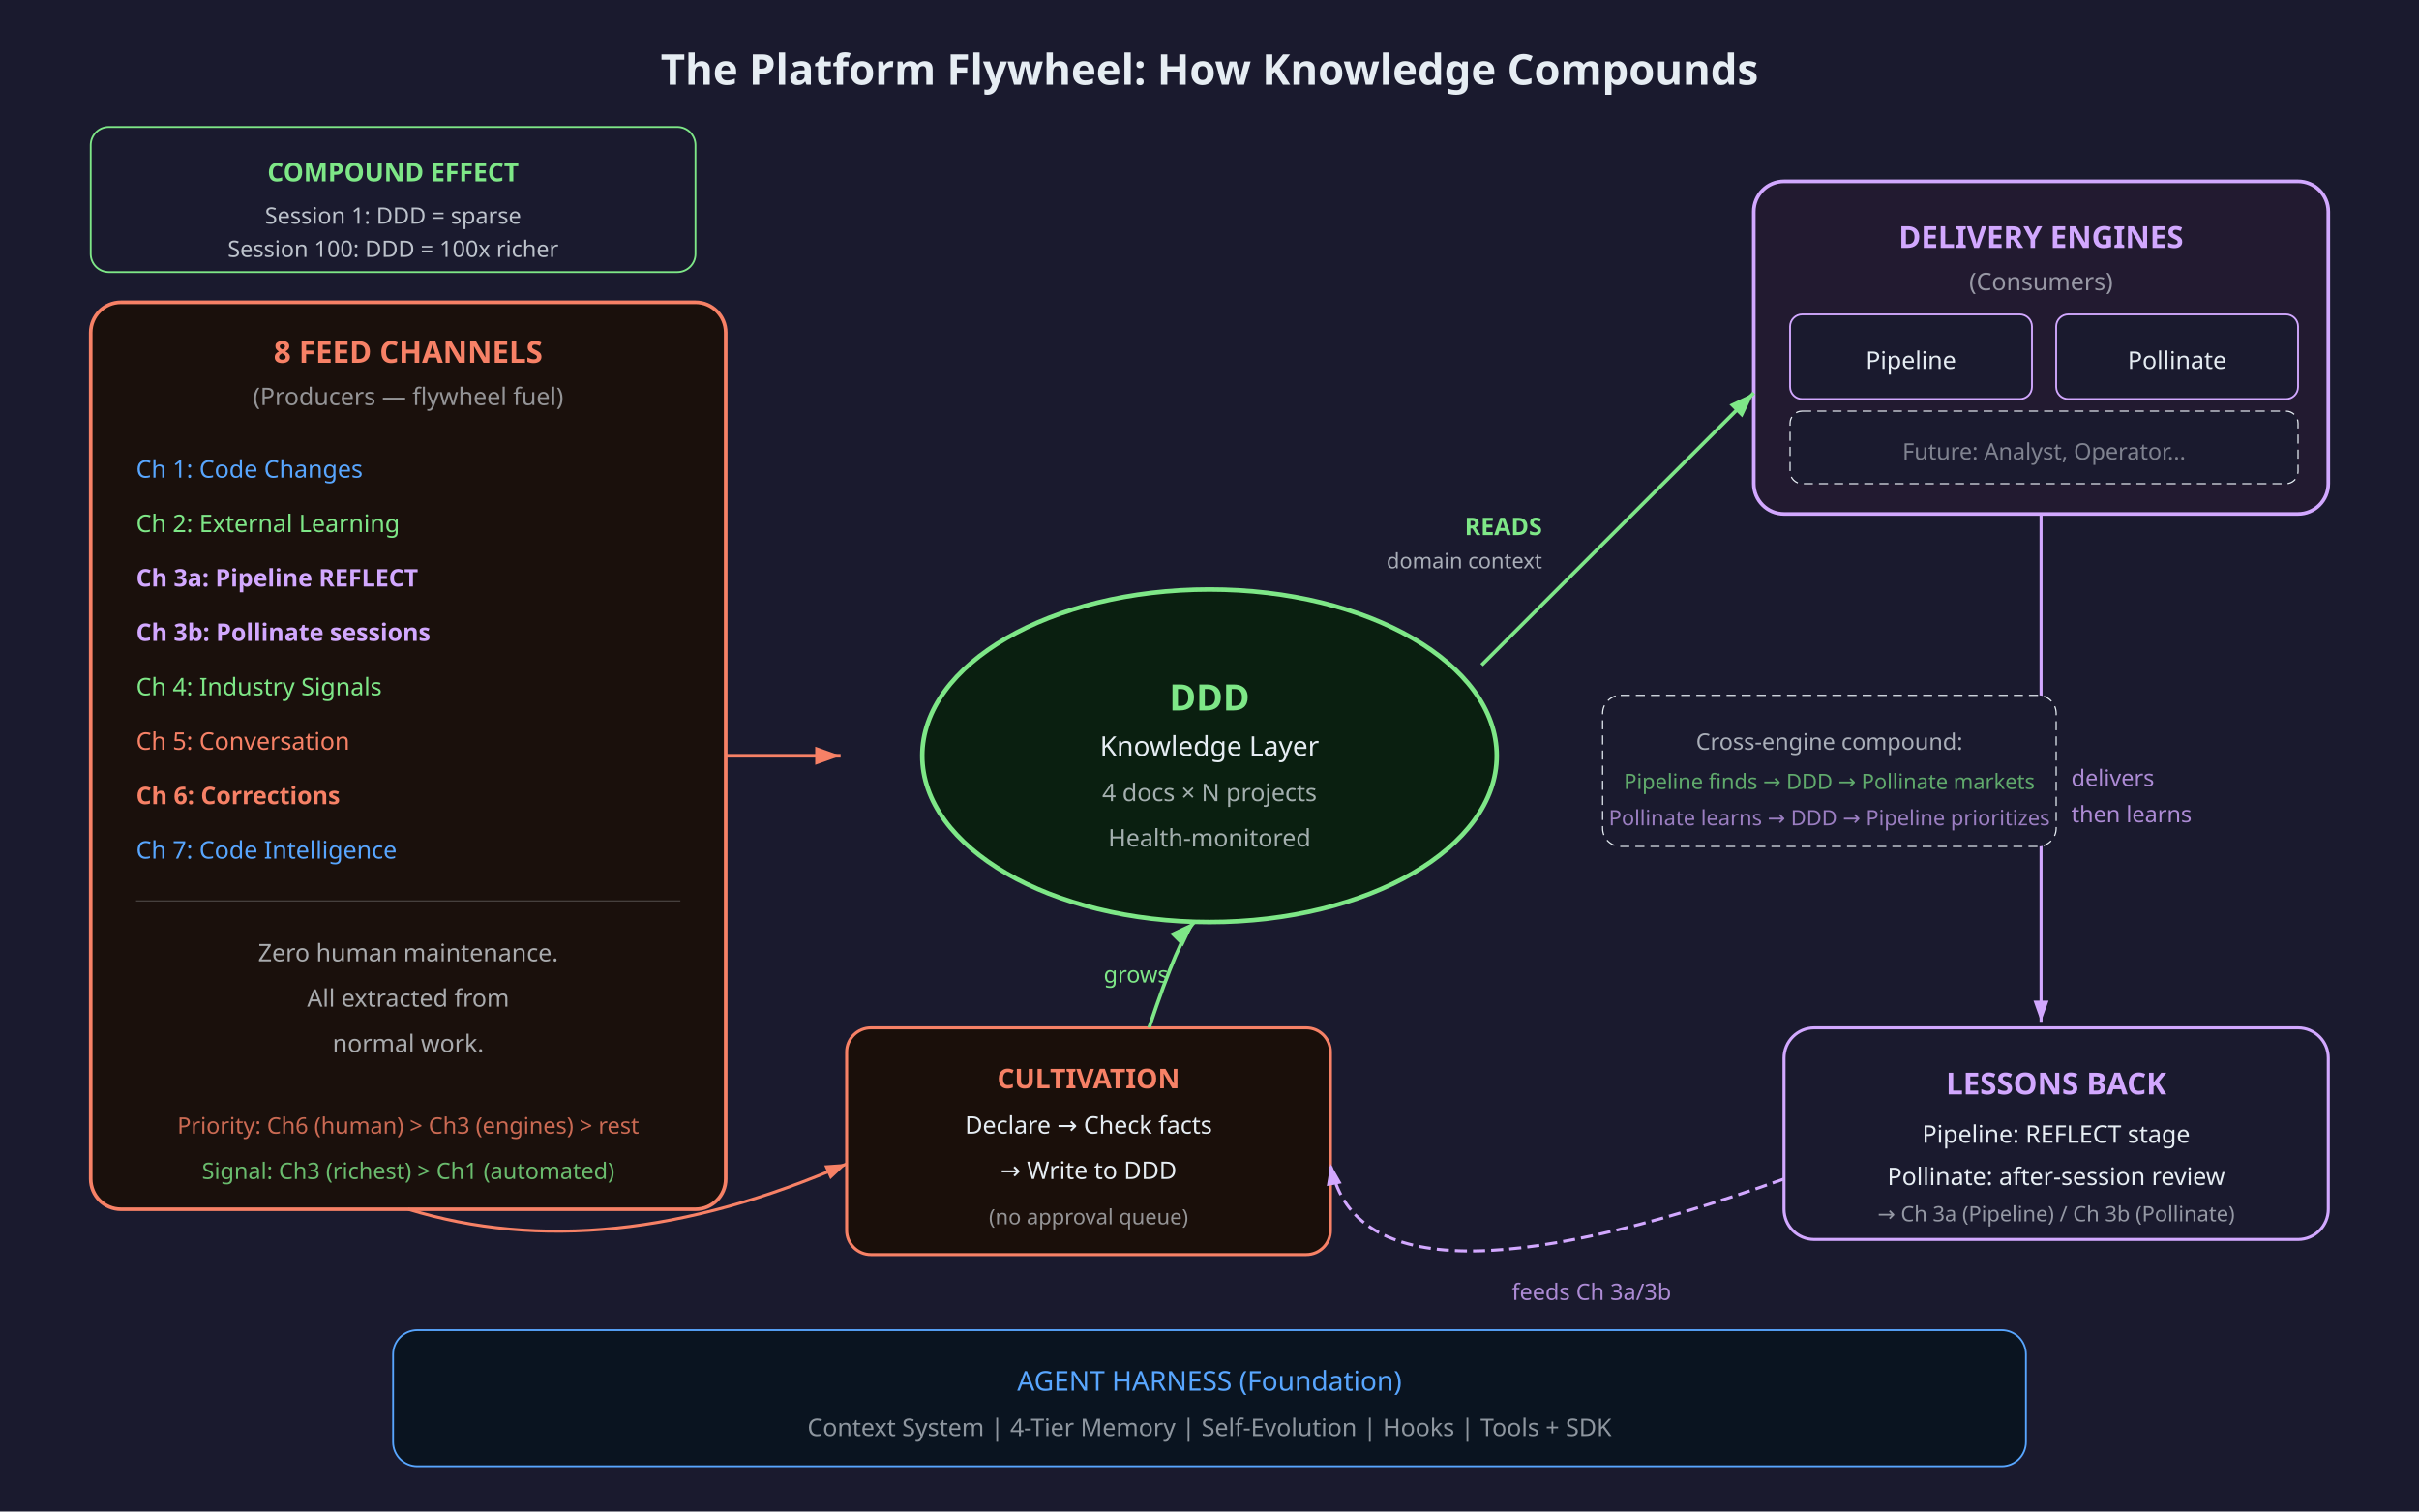
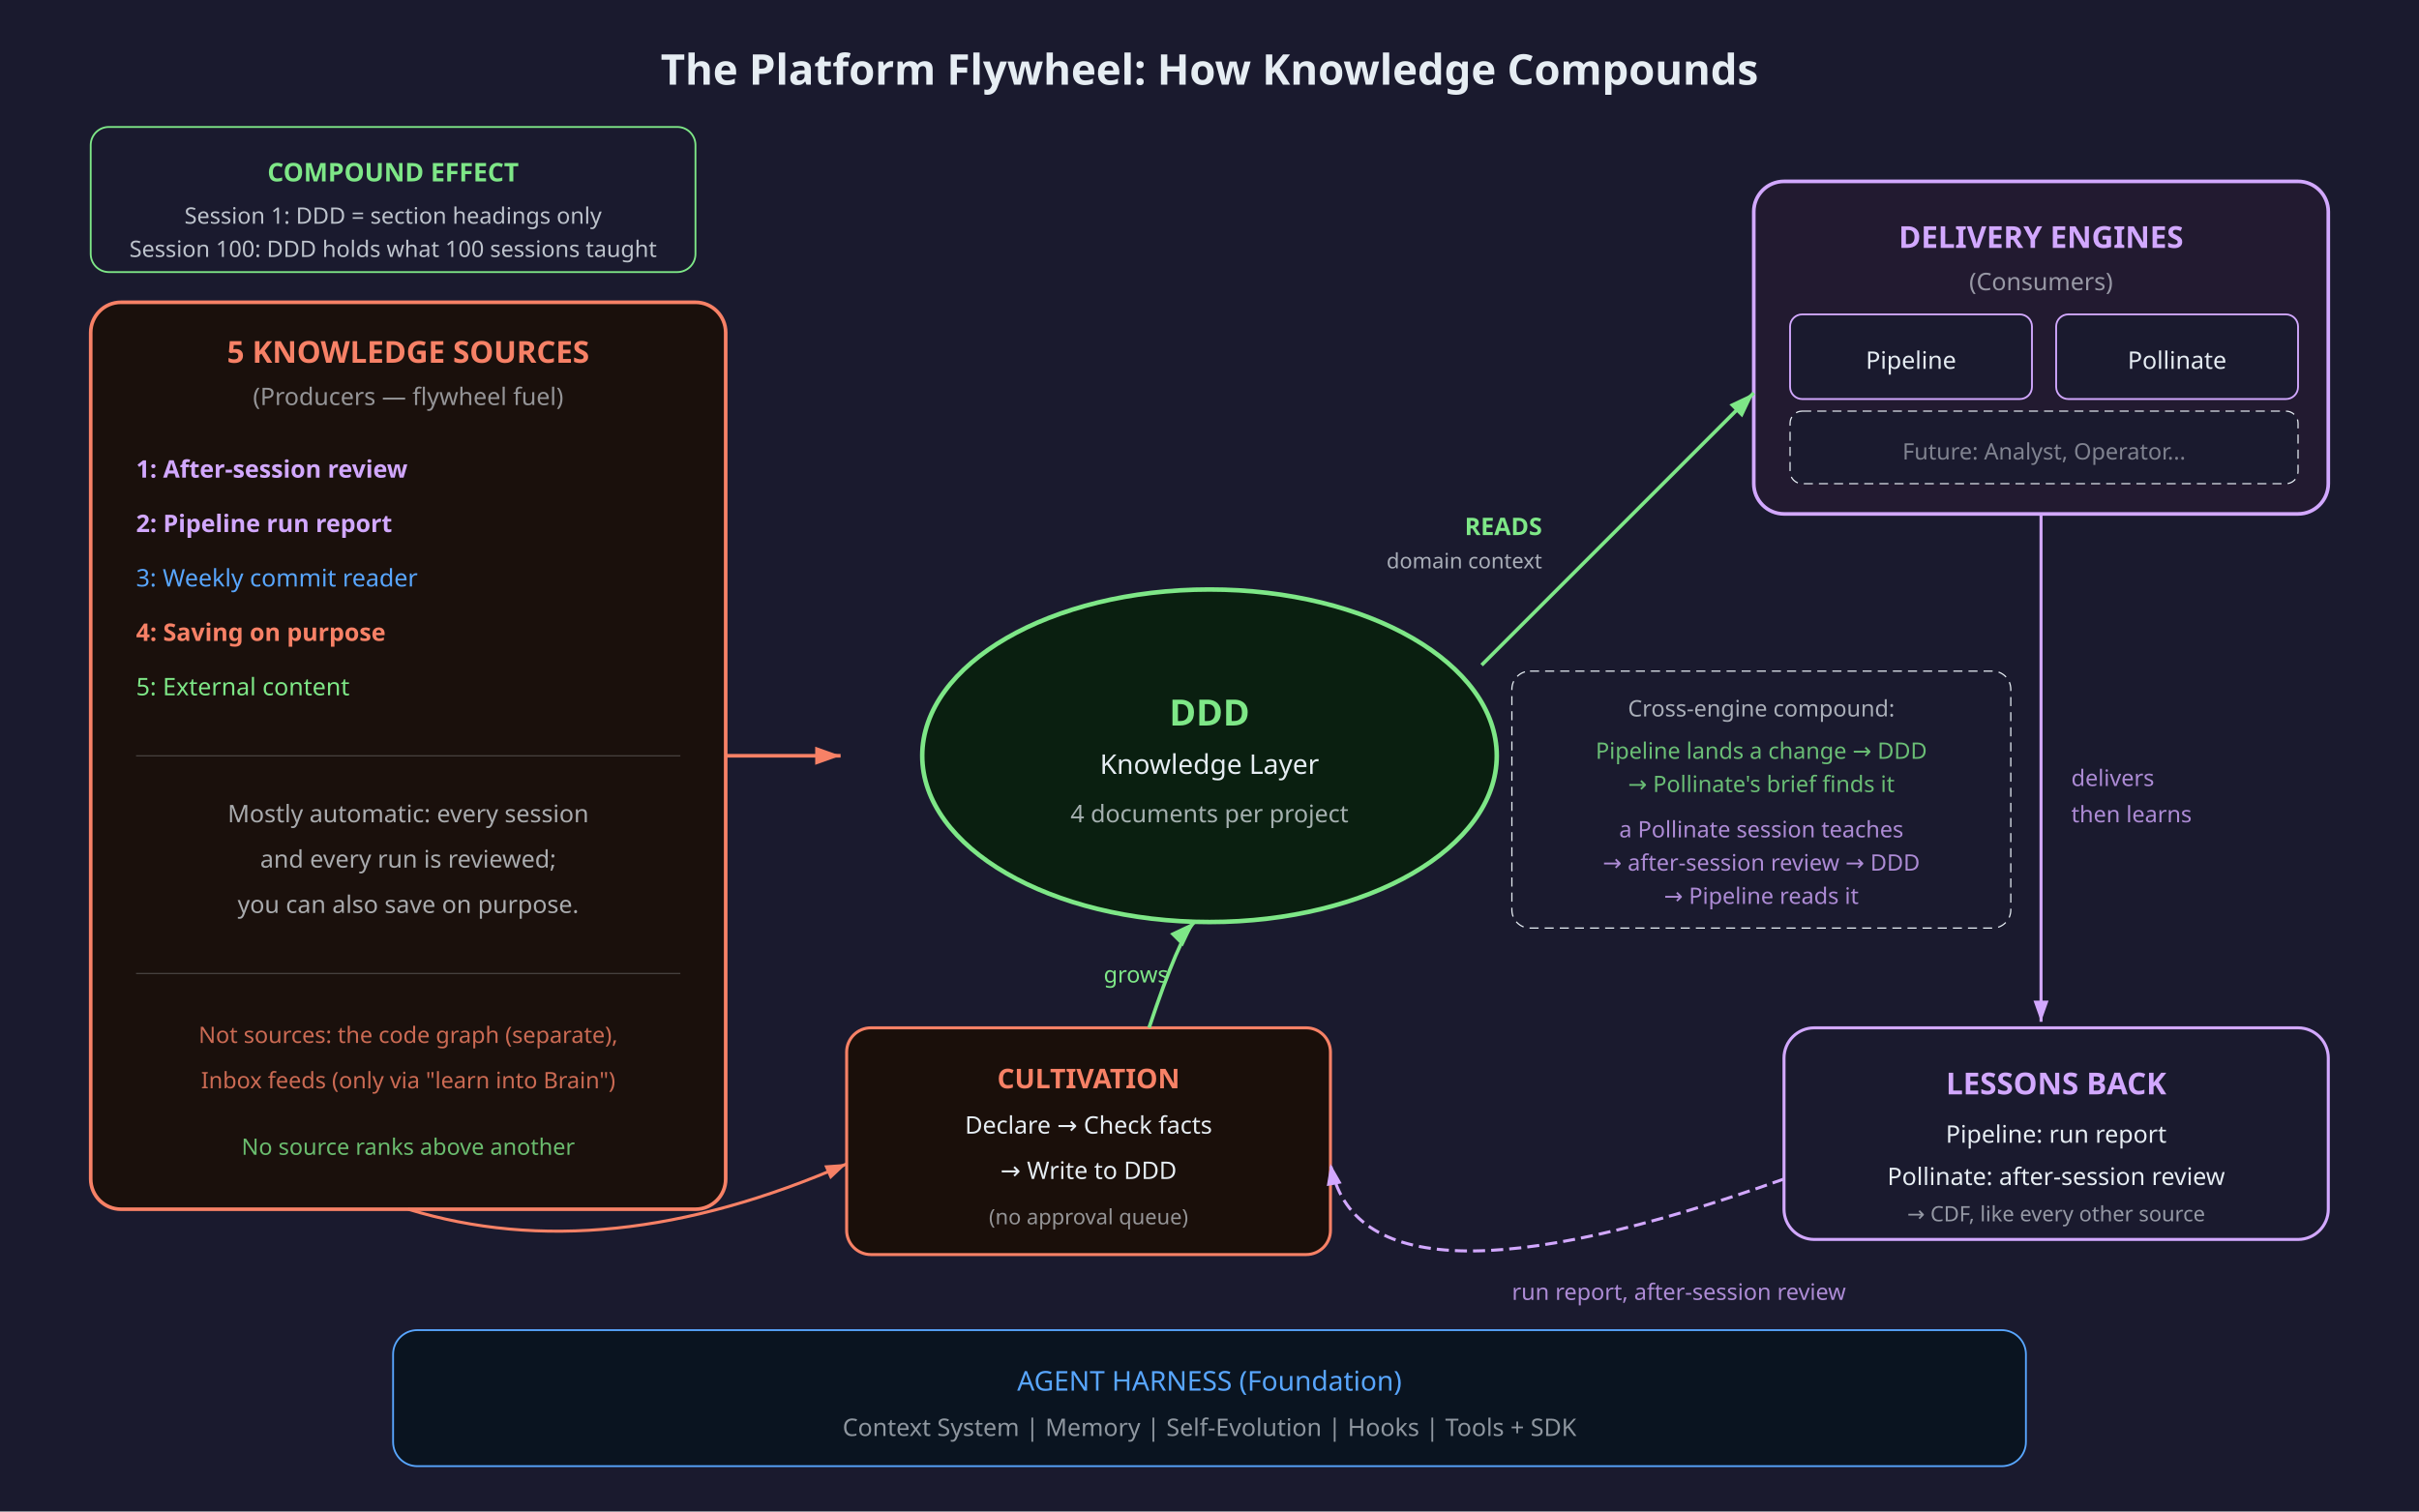
<svg xmlns="http://www.w3.org/2000/svg" viewBox="0 0 800 500" font-family="sans-serif">
  <rect width="800" height="500" fill="#1a1a2e" />
  <text x="400" y="28" fill="#e6edf3" font-size="14" font-weight="bold" text-anchor="middle">The Platform Flywheel: How Knowledge Compounds</text>
  <ellipse cx="400" cy="250" rx="95" ry="55" fill="#0a1f10" stroke="#7ee787" stroke-width="1.5" />
-   <text x="400" y="235" fill="#7ee787" font-size="12" font-weight="bold" text-anchor="middle">DDD</text>
-   <text x="400" y="250" fill="#e6edf3" font-size="9" text-anchor="middle">Knowledge Layer</text>
-   <text x="400" y="265" fill="#e6edf3" font-size="8" text-anchor="middle" fill-opacity="0.7">4 docs × N projects</text>
-   <text x="400" y="280" fill="#e6edf3" font-size="8" text-anchor="middle" fill-opacity="0.7">Health-monitored</text>
+   <text x="400" y="240" fill="#7ee787" font-size="12" font-weight="bold" text-anchor="middle">DDD</text>
+   <text x="400" y="256" fill="#e6edf3" font-size="9" text-anchor="middle">Knowledge Layer</text>
+   <text x="400" y="272" fill="#e6edf3" font-size="8" text-anchor="middle" fill-opacity="0.7">4 documents per project</text>
  <rect x="580" y="60" width="190" height="110" rx="10" fill="#221a30" stroke="#d2a8ff" stroke-width="1.2" />
  <text x="675" y="82" fill="#d2a8ff" font-size="10" font-weight="bold" text-anchor="middle">DELIVERY ENGINES</text>
  <text x="675" y="96" fill="#e6edf3" font-size="8" text-anchor="middle" fill-opacity="0.6">(Consumers)</text>
  <rect x="592" y="104" width="80" height="28" rx="4" fill="#1a1a2e" stroke="#d2a8ff" stroke-width="0.6" />
  <text x="632" y="122" fill="#e6edf3" font-size="8" text-anchor="middle">Pipeline</text>
  <rect x="680" y="104" width="80" height="28" rx="4" fill="#1a1a2e" stroke="#d2a8ff" stroke-width="0.6" />
  <text x="720" y="122" fill="#e6edf3" font-size="8" text-anchor="middle">Pollinate</text>
  <rect x="592" y="136" width="168" height="24" rx="4" fill="#1a1a2e" stroke="#e6edf3" stroke-width="0.4" stroke-dasharray="3,2" />
  <text x="676" y="152" fill="#e6edf3" font-size="7.5" text-anchor="middle" fill-opacity="0.5">Future: Analyst, Operator...</text>
  <path d="M 490 220 Q 550 160 580 130" fill="none" stroke="#7ee787" stroke-width="1.2" marker-end="url(#arrG)" />
  <text x="510" y="177" text-anchor="end" fill="#7ee787" font-size="8" font-weight="bold">READS</text>
  <text x="510" y="188" text-anchor="end" fill="#e6edf3" font-size="7" fill-opacity="0.7">domain context</text>
  <rect x="590" y="340" width="180" height="70" rx="10" fill="#1a1a2e" stroke="#d2a8ff" stroke-width="1" />
  <text x="680" y="362" fill="#d2a8ff" font-size="10" font-weight="bold" text-anchor="middle">LESSONS BACK</text>
-   <text x="680" y="378" fill="#e6edf3" font-size="8" text-anchor="middle">Pipeline: REFLECT stage</text>
+   <text x="680" y="378" fill="#e6edf3" font-size="8" text-anchor="middle">Pipeline: run report</text>
  <text x="680" y="392" fill="#e6edf3" font-size="8" text-anchor="middle">Pollinate: after-session review</text>
-   <text x="680" y="404" fill="#e6edf3" font-size="7" text-anchor="middle" fill-opacity="0.6">→ Ch 3a (Pipeline) / Ch 3b (Pollinate)</text>
+   <text x="680" y="404" fill="#e6edf3" font-size="7" text-anchor="middle" fill-opacity="0.6">→ CDF, like every other source</text>
  <path d="M 675 170 L 675 338" fill="none" stroke="#d2a8ff" stroke-width="1" marker-end="url(#arrP)" />
  <text x="685" y="260" fill="#d2a8ff" font-size="7.5" fill-opacity="0.8">delivers</text>
  <text x="685" y="272" fill="#d2a8ff" font-size="7.5" fill-opacity="0.8">then learns</text>
  <rect x="30" y="100" width="210" height="300" rx="10" fill="#1a100c" stroke="#f78166" stroke-width="1.2" />
-   <text x="135" y="120" fill="#f78166" font-size="10" font-weight="bold" text-anchor="middle">8 FEED CHANNELS</text>
+   <text x="135" y="120" fill="#f78166" font-size="10" font-weight="bold" text-anchor="middle">5 KNOWLEDGE SOURCES</text>
  <text x="135" y="134" fill="#e6edf3" font-size="8" text-anchor="middle" fill-opacity="0.6">(Producers — flywheel fuel)</text>
-   <text x="45" y="158" fill="#58a6ff" font-size="8">Ch 1: Code Changes</text>
-   <text x="45" y="176" fill="#7ee787" font-size="8">Ch 2: External Learning</text>
-   <text x="45" y="194" fill="#d2a8ff" font-size="8" font-weight="bold">Ch 3a: Pipeline REFLECT</text>
-   <text x="45" y="212" fill="#d2a8ff" font-size="8" font-weight="bold">Ch 3b: Pollinate sessions</text>
-   <text x="45" y="230" fill="#7ee787" font-size="8">Ch 4: Industry Signals</text>
-   <text x="45" y="248" fill="#f78166" font-size="8">Ch 5: Conversation</text>
-   <text x="45" y="266" fill="#f78166" font-size="8" font-weight="bold">Ch 6: Corrections</text>
-   <text x="45" y="284" fill="#58a6ff" font-size="8">Ch 7: Code Intelligence</text>
-   <line x1="45" y1="298" x2="225" y2="298" stroke="#e6edf3" stroke-width="0.3" stroke-opacity="0.3" />
-   <text x="135" y="318" fill="#e6edf3" font-size="8" text-anchor="middle" fill-opacity="0.7">Zero human maintenance.</text>
-   <text x="135" y="333" fill="#e6edf3" font-size="8" text-anchor="middle" fill-opacity="0.7">All extracted from</text>
-   <text x="135" y="348" fill="#e6edf3" font-size="8" text-anchor="middle" fill-opacity="0.7">normal work.</text>
-   <text x="135" y="375" fill="#f78166" font-size="7.5" text-anchor="middle" fill-opacity="0.8">Priority: Ch6 (human) &gt; Ch3 (engines) &gt; rest</text>
-   <text x="135" y="390" fill="#7ee787" font-size="7.5" text-anchor="middle" fill-opacity="0.8">Signal: Ch3 (richest) &gt; Ch1 (automated)</text>
+   <text x="45" y="158" fill="#d2a8ff" font-size="8" font-weight="bold">1: After-session review</text>
+   <text x="45" y="176" fill="#d2a8ff" font-size="8" font-weight="bold">2: Pipeline run report</text>
+   <text x="45" y="194" fill="#58a6ff" font-size="8">3: Weekly commit reader</text>
+   <text x="45" y="212" fill="#f78166" font-size="8" font-weight="bold">4: Saving on purpose</text>
+   <text x="45" y="230" fill="#7ee787" font-size="8">5: External content</text>
+   <line x1="45" y1="250" x2="225" y2="250" stroke="#e6edf3" stroke-width="0.3" stroke-opacity="0.3" />
+   <text x="135" y="272" fill="#e6edf3" font-size="8" text-anchor="middle" fill-opacity="0.7">Mostly automatic: every session</text>
+   <text x="135" y="287" fill="#e6edf3" font-size="8" text-anchor="middle" fill-opacity="0.7">and every run is reviewed;</text>
+   <text x="135" y="302" fill="#e6edf3" font-size="8" text-anchor="middle" fill-opacity="0.7">you can also save on purpose.</text>
+   <line x1="45" y1="322" x2="225" y2="322" stroke="#e6edf3" stroke-width="0.3" stroke-opacity="0.3" />
+   <text x="135" y="345" fill="#f78166" font-size="7.5" text-anchor="middle" fill-opacity="0.8">Not sources: the code graph (separate),</text>
+   <text x="135" y="360" fill="#f78166" font-size="7.5" text-anchor="middle" fill-opacity="0.8">Inbox feeds (only via "learn into Brain")</text>
+   <text x="135" y="382" fill="#7ee787" font-size="7.5" text-anchor="middle" fill-opacity="0.8">No source ranks above another</text>
  <path d="M 240 250 L 278 250" fill="none" stroke="#f78166" stroke-width="1.2" marker-end="url(#arrO)" />
  <rect x="280" y="340" width="160" height="75" rx="8" fill="#1a0f0a" stroke="#f78166" stroke-width="1" />
  <text x="360" y="360" fill="#f78166" font-size="9" font-weight="bold" text-anchor="middle">CULTIVATION</text>
  <text x="360" y="375" fill="#e6edf3" font-size="8" text-anchor="middle">Declare → Check facts</text>
  <text x="360" y="390" fill="#e6edf3" font-size="8" text-anchor="middle">→ Write to DDD</text>
  <text x="360" y="405" fill="#e6edf3" font-size="7" text-anchor="middle" fill-opacity="0.6">(no approval queue)</text>
  <path d="M 135 400 Q 200 420 280 385" fill="none" stroke="#f78166" stroke-width="1" marker-end="url(#arrO)" />
  <path d="M 590 390 Q 450 440 440 385" fill="none" stroke="#d2a8ff" stroke-width="1" stroke-dasharray="4,2" marker-end="url(#arrP)" />
-   <text x="500" y="430" fill="#d2a8ff" font-size="7.5" fill-opacity="0.8">feeds Ch 3a/3b</text>
+   <text x="500" y="430" fill="#d2a8ff" font-size="7.5" fill-opacity="0.8">run report, after-session review</text>
  <path d="M 380 340 Q 390 310 395 305" fill="none" stroke="#7ee787" stroke-width="1.2" marker-end="url(#arrG)" />
  <text x="365" y="325" fill="#7ee787" font-size="7.5">grows</text>
  <rect x="130" y="440" width="540" height="45" rx="8" fill="#0a1420" stroke="#58a6ff" stroke-width="0.6" />
  <text x="400" y="460" fill="#58a6ff" font-size="9" text-anchor="middle">AGENT HARNESS (Foundation)</text>
-   <text x="400" y="475" fill="#e6edf3" font-size="8" text-anchor="middle" fill-opacity="0.6">Context System | 4-Tier Memory | Self-Evolution | Hooks | Tools + SDK</text>
-   <rect x="530" y="230" width="150" height="50" rx="6" fill="#1a1a2e" stroke="#e6edf3" stroke-width="0.4" stroke-dasharray="3,2" />
-   <text x="605" y="248" fill="#e6edf3" font-size="7.5" text-anchor="middle" fill-opacity="0.7">Cross-engine compound:</text>
-   <text x="605" y="261" fill="#7ee787" font-size="7" text-anchor="middle" fill-opacity="0.7">Pipeline finds → DDD → Pollinate markets</text>
-   <text x="605" y="273" fill="#d2a8ff" font-size="7" text-anchor="middle" fill-opacity="0.7">Pollinate learns → DDD → Pipeline prioritizes</text>
+   <text x="400" y="475" fill="#e6edf3" font-size="8" text-anchor="middle" fill-opacity="0.6">Context System | Memory | Self-Evolution | Hooks | Tools + SDK</text>
+   <rect x="500" y="222" width="165" height="85" rx="6" fill="#1a1a2e" stroke="#e6edf3" stroke-width="0.4" stroke-dasharray="3,2" />
+   <text x="582.5" y="237" fill="#e6edf3" font-size="7.5" text-anchor="middle" fill-opacity="0.7">Cross-engine compound:</text>
+   <text x="582.5" y="251" fill="#7ee787" font-size="7.5" text-anchor="middle" fill-opacity="0.8">Pipeline lands a change → DDD</text>
+   <text x="582.5" y="262" fill="#7ee787" font-size="7.5" text-anchor="middle" fill-opacity="0.8">→ Pollinate's brief finds it</text>
+   <text x="582.5" y="277" fill="#d2a8ff" font-size="7.5" text-anchor="middle" fill-opacity="0.8">a Pollinate session teaches</text>
+   <text x="582.5" y="288" fill="#d2a8ff" font-size="7.5" text-anchor="middle" fill-opacity="0.8">→ after-session review → DDD</text>
+   <text x="582.5" y="299" fill="#d2a8ff" font-size="7.5" text-anchor="middle" fill-opacity="0.8">→ Pipeline reads it</text>
  <rect x="30" y="42" width="200" height="48" rx="6" fill="#1a1a2e" stroke="#7ee787" stroke-width="0.6" />
  <text x="130" y="60" fill="#7ee787" font-size="8.5" text-anchor="middle" font-weight="bold">COMPOUND EFFECT</text>
-   <text x="130" y="74" fill="#e6edf3" font-size="7.5" text-anchor="middle" fill-opacity="0.8">Session 1: DDD = sparse</text>
-   <text x="130" y="85" fill="#e6edf3" font-size="7.5" text-anchor="middle" fill-opacity="0.8">Session 100: DDD = 100x richer</text>
+   <text x="130" y="74" fill="#e6edf3" font-size="7.5" text-anchor="middle" fill-opacity="0.8">Session 1: DDD = section headings only</text>
+   <text x="130" y="85" fill="#e6edf3" font-size="7.5" text-anchor="middle" fill-opacity="0.8">Session 100: DDD holds what 100 sessions taught</text>
  <defs>
    <marker id="arrG" markerWidth="7" markerHeight="5" refX="7" refY="2.5" orient="auto">
      <polygon points="0 0, 7 2.5, 0 5" fill="#7ee787" />
    </marker>
    <marker id="arrP" markerWidth="7" markerHeight="5" refX="7" refY="2.5" orient="auto">
      <polygon points="0 0, 7 2.5, 0 5" fill="#d2a8ff" />
    </marker>
    <marker id="arrO" markerWidth="7" markerHeight="5" refX="7" refY="2.5" orient="auto">
      <polygon points="0 0, 7 2.5, 0 5" fill="#f78166" />
    </marker>
    <marker id="arrB" markerWidth="7" markerHeight="5" refX="7" refY="2.5" orient="auto">
      <polygon points="0 0, 7 2.5, 0 5" fill="#58a6ff" />
    </marker>
  </defs>
</svg>
